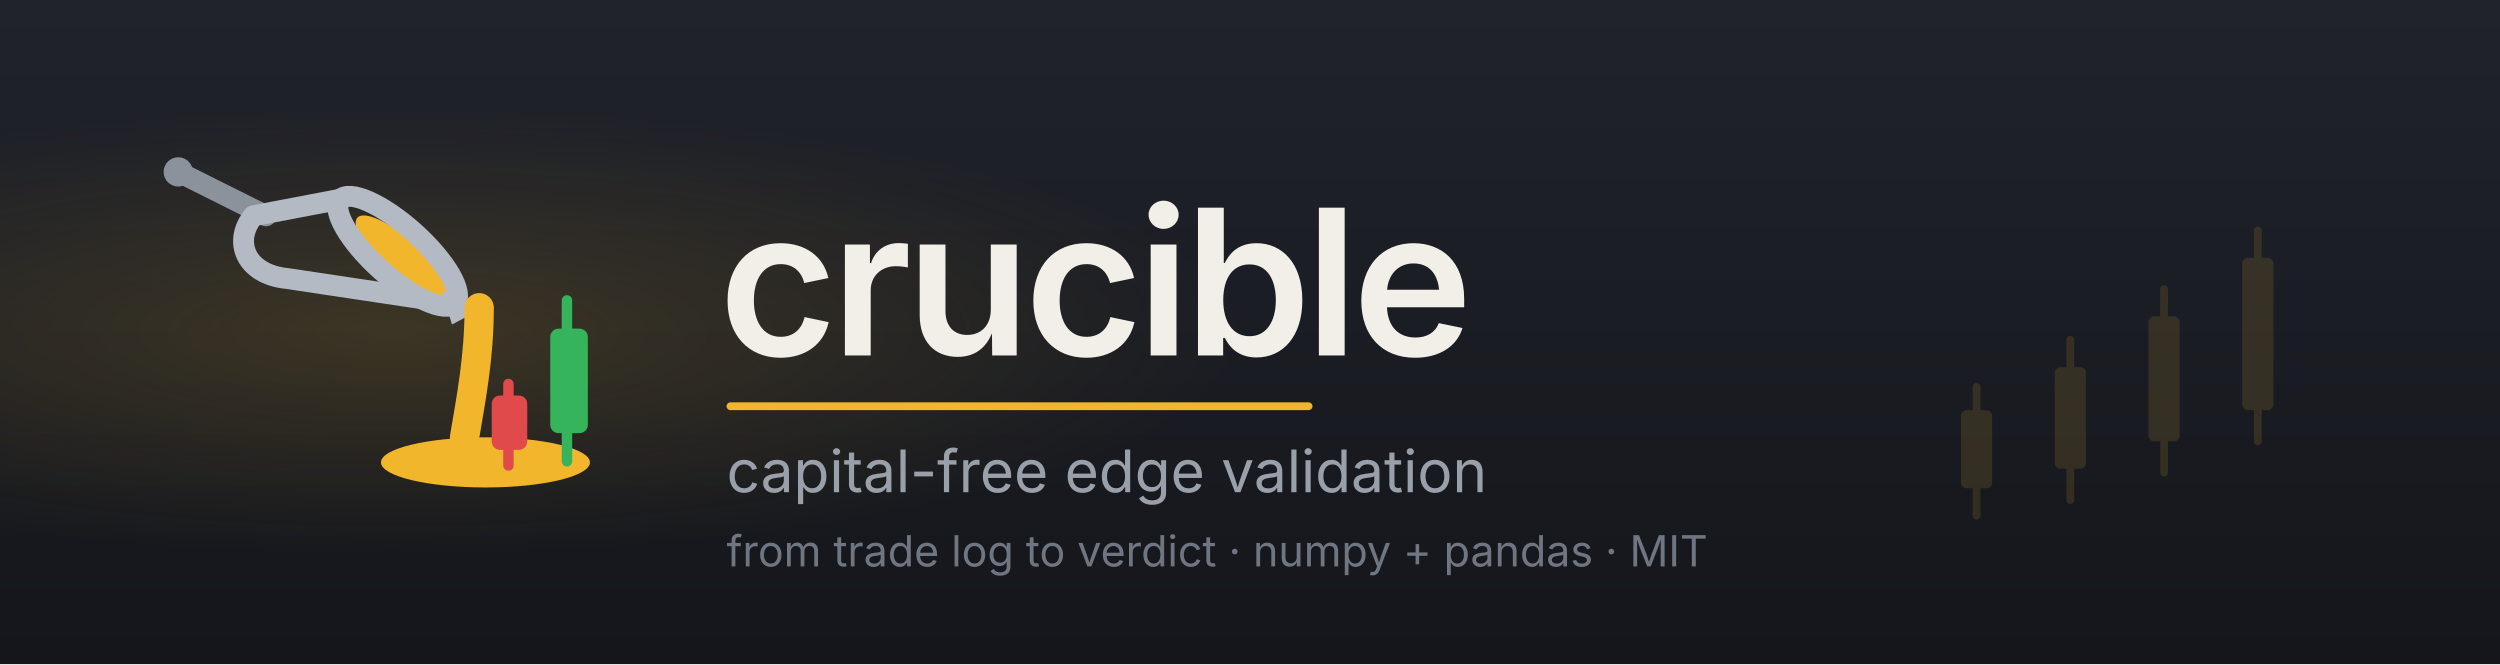
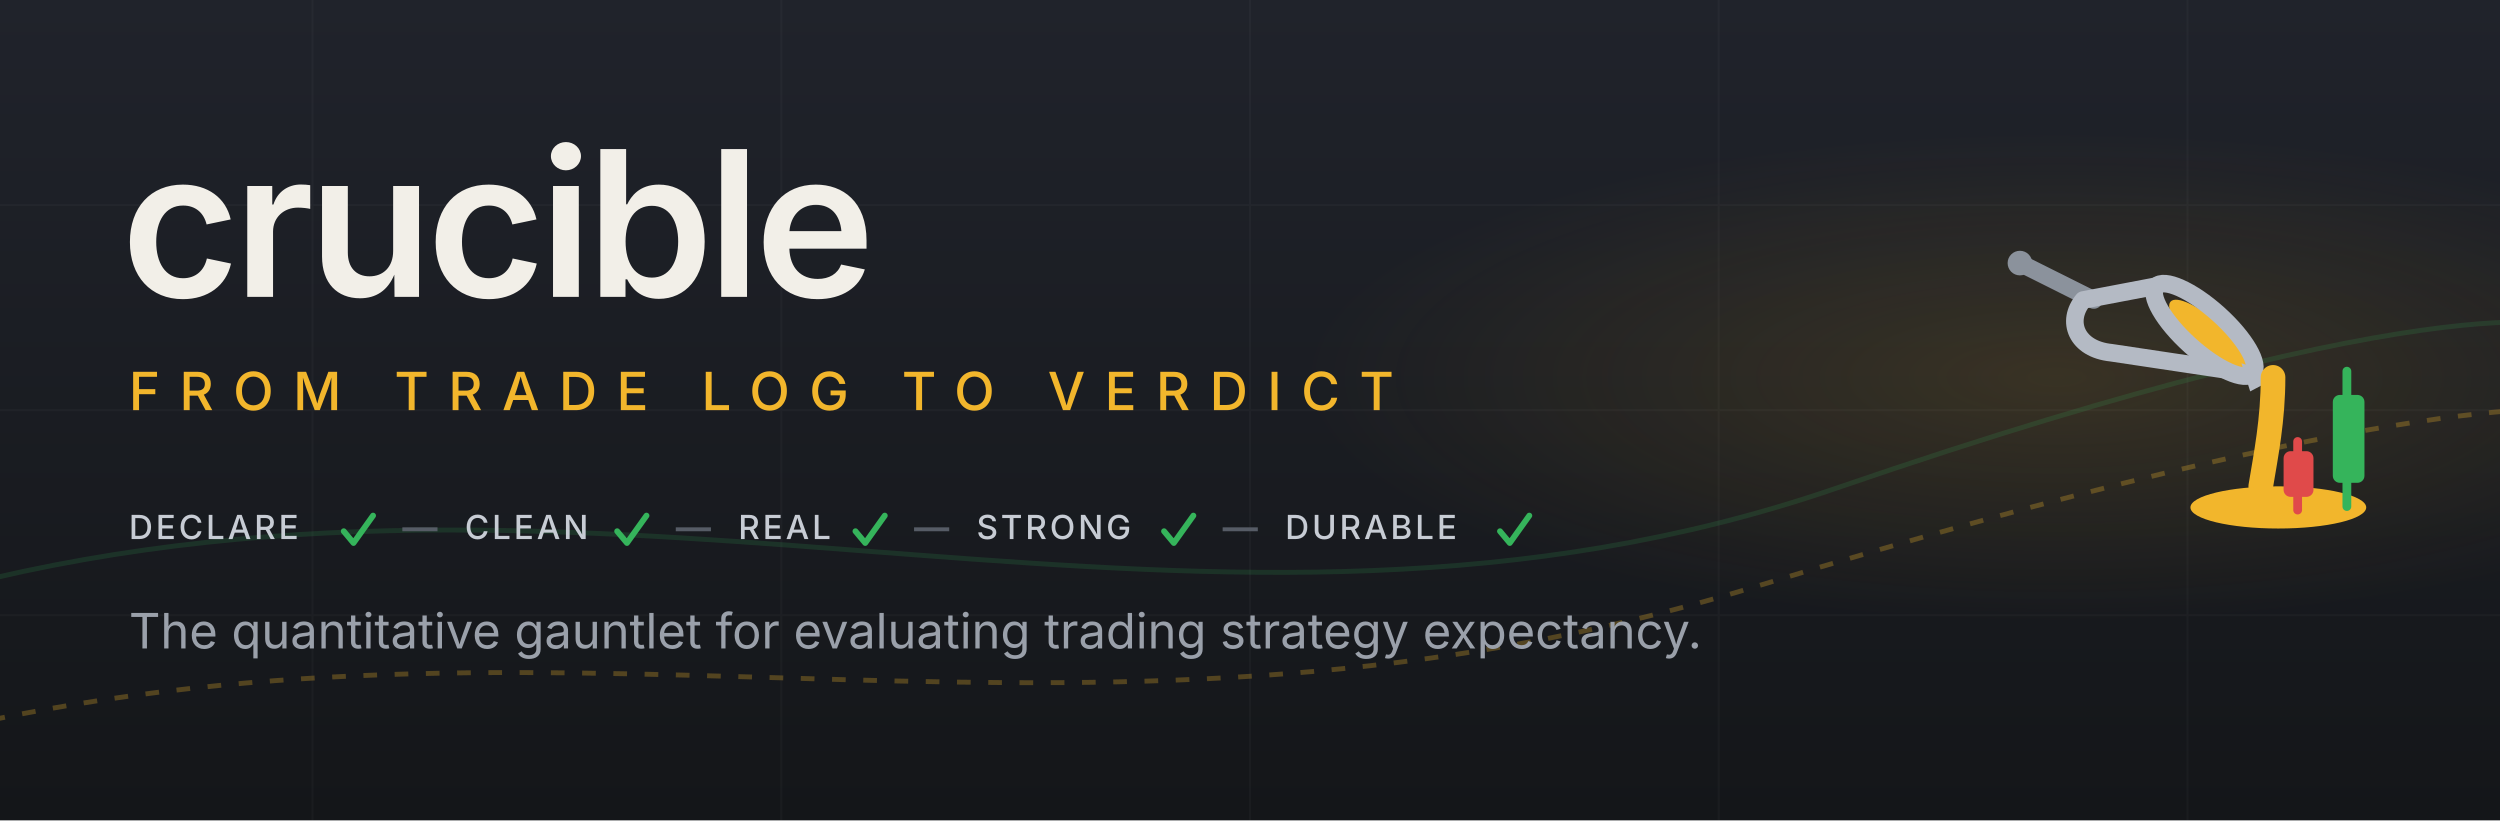
- <svg xmlns="http://www.w3.org/2000/svg" viewBox="0 0 1280 340" width="1280" height="340" role="img" aria-label="crucible — capital-free edge validation">
+ <svg xmlns="http://www.w3.org/2000/svg" viewBox="0 0 1280 420" width="1280" height="420" role="img" aria-label="crucible — from trade log to verdict. The quantitative gauntlet for evaluating trading strategy expectancy.">
  <defs>
    <linearGradient id="bg" x1="0" y1="0" x2="0" y2="1">
      <stop offset="0" stop-color="#20232b" />
-       <stop offset="1" stop-color="#14161b" />
+       <stop offset="1" stop-color="#141619" />
    </linearGradient>
-     <radialGradient id="glow" cx="16%" cy="50%" r="34%">
-       <stop offset="0" stop-color="#f2b62c" stop-opacity="0.16" />
+     <radialGradient id="glow" cx="82%" cy="46%" r="30%">
+       <stop offset="0" stop-color="#f2b62c" stop-opacity="0.14" />
      <stop offset="1" stop-color="#f2b62c" stop-opacity="0" />
    </radialGradient>
  </defs>
-   <rect width="1280" height="340" fill="url(#bg)" />
-   <rect width="1280" height="340" fill="url(#glow)" />
-   <g fill="#f2b62c" opacity="0.13">
-     <rect x="1004" y="210" width="16" height="40" rx="3" />
-     <rect x="1010" y="196" width="4" height="70" rx="2" />
-     <rect x="1052" y="188" width="16" height="52" rx="3" />
-     <rect x="1058" y="172" width="4" height="86" rx="2" />
-     <rect x="1100" y="162" width="16" height="64" rx="3" />
-     <rect x="1106" y="146" width="4" height="98" rx="2" />
-     <rect x="1148" y="132" width="16" height="78" rx="3" />
-     <rect x="1154" y="116" width="4" height="112" rx="2" />
+   <rect width="1280" height="420" fill="url(#bg)" />
+   <rect width="1280" height="420" fill="url(#glow)" />
+   <g stroke="#ffffff" stroke-width="1" opacity="0.030">
+     <path d="M160 0V420M400 0V420M640 0V420M880 0V420M1120 0V420" />
+     <path d="M0 105H1280M0 210H1280M0 315H1280" />
  </g>
-   <g transform="translate(72,42) scale(1.07)">
+   <path d="M-20 372 C 300 300, 560 404, 900 300 S 1320 210 1320 210" fill="none" stroke="#f2b62c" stroke-width="2.5" stroke-dasharray="7 9" opacity="0.28" />
+   <path d="M-20 300 C 320 214, 620 360, 940 250 S 1320 168 1320 168" fill="none" stroke="#35b45b" stroke-width="2.5" opacity="0.16" />
+   <g transform="translate(1018,96) scale(0.9)">
    <path d="M60,64 L20,44" fill="none" stroke="#8b929c" stroke-width="10" stroke-linecap="round" />
    <circle cx="18" cy="43" r="7" fill="#8b929c" />
    <path d="M96,56 L54,64 C44,76 50,92 70,94 L150,106" fill="none" stroke="#b4bac4" stroke-width="10" stroke-linecap="round" stroke-linejoin="round" />
    <ellipse cx="126" cy="85" rx="30" ry="9" fill="#f2b62c" transform="rotate(42 126 85)" />
    <ellipse cx="123" cy="81" rx="37" ry="12" fill="none" stroke="#b4bac4" stroke-width="10" transform="rotate(42 123 81)" />
    <path d="M144,100 L166,107 L149,116 Z" fill="#b4bac4" />
    <path d="M162,108 C162,132 158,152 155,170" fill="none" stroke="#f2b62c" stroke-width="14" stroke-linecap="round" />
    <ellipse cx="165" cy="182" rx="50" ry="12" fill="#f2b62c" />
    <rect x="173.5" y="142" width="5" height="44" rx="2.5" fill="#e04a4a" />
    <rect x="168" y="150" width="17" height="26" rx="4" fill="#e04a4a" />
    <rect x="201.5" y="102" width="5" height="82" rx="2.5" fill="#35b45b" />
    <rect x="196" y="118" width="18" height="50" rx="4" fill="#35b45b" />
  </g>
-   <text x="368" y="182" font-family="'Inter','Helvetica Neue',Arial,sans-serif" font-size="104" font-weight="600" letter-spacing="-3" fill="#f2efe8">crucible</text>
-   <rect x="372" y="206" width="300" height="4" rx="2" fill="#f2b62c" />
-   <text x="372" y="252" font-family="'Inter','Helvetica Neue',Arial,sans-serif" font-size="30" font-weight="400" fill="#9aa0aa">capital-free edge validation</text>
-   <text x="372" y="290" font-family="'Inter','Helvetica Neue',Arial,sans-serif" font-size="22" font-weight="400" fill="#6f7681">from trade log to verdict  ·  numpy + pandas  ·  MIT</text>
+   <text x="62" y="152" font-family="'Inter','Helvetica Neue',Arial,sans-serif" font-size="104" font-weight="600" letter-spacing="-3" fill="#f2efe8">crucible</text>
+   <text x="66" y="210" font-family="'Inter','Helvetica Neue',Arial,sans-serif" font-size="27" font-weight="500" letter-spacing="10" fill="#f2b62c">FROM TRADE LOG TO VERDICT</text>
+   <text x="66" y="276" font-family="'Inter','Helvetica Neue',Arial,sans-serif" font-size="17" font-weight="500" letter-spacing="1.5" fill="#c7ccd4">DECLARE</text>
+   <polyline points="176,272 181,278 191,264" fill="none" stroke="#35b45b" stroke-width="3" stroke-linecap="round" stroke-linejoin="round" />
+   <line x1="206" y1="271" x2="224" y2="271" stroke="#565c66" stroke-width="2" />
+   <text x="238" y="276" font-family="'Inter','Helvetica Neue',Arial,sans-serif" font-size="17" font-weight="500" letter-spacing="1.5" fill="#c7ccd4">CLEAN</text>
+   <polyline points="316,272 321,278 331,264" fill="none" stroke="#35b45b" stroke-width="3" stroke-linecap="round" stroke-linejoin="round" />
+   <line x1="346" y1="271" x2="364" y2="271" stroke="#565c66" stroke-width="2" />
+   <text x="378" y="276" font-family="'Inter','Helvetica Neue',Arial,sans-serif" font-size="17" font-weight="500" letter-spacing="1.5" fill="#c7ccd4">REAL</text>
+   <polyline points="438,272 443,278 453,264" fill="none" stroke="#35b45b" stroke-width="3" stroke-linecap="round" stroke-linejoin="round" />
+   <line x1="468" y1="271" x2="486" y2="271" stroke="#565c66" stroke-width="2" />
+   <text x="500" y="276" font-family="'Inter','Helvetica Neue',Arial,sans-serif" font-size="17" font-weight="500" letter-spacing="1.5" fill="#c7ccd4">STRONG</text>
+   <polyline points="596,272 601,278 611,264" fill="none" stroke="#35b45b" stroke-width="3" stroke-linecap="round" stroke-linejoin="round" />
+   <line x1="626" y1="271" x2="644" y2="271" stroke="#565c66" stroke-width="2" />
+   <text x="658" y="276" font-family="'Inter','Helvetica Neue',Arial,sans-serif" font-size="17" font-weight="500" letter-spacing="1.5" fill="#c7ccd4">DURABLE</text>
+   <polyline points="768,272 773,278 783,264" fill="none" stroke="#35b45b" stroke-width="3" stroke-linecap="round" stroke-linejoin="round" />
+   <text x="66" y="332" font-family="'Inter','Helvetica Neue',Arial,sans-serif" font-size="25" font-weight="400" fill="#9aa0aa">The quantitative gauntlet for evaluating trading strategy expectancy.</text>
</svg>
